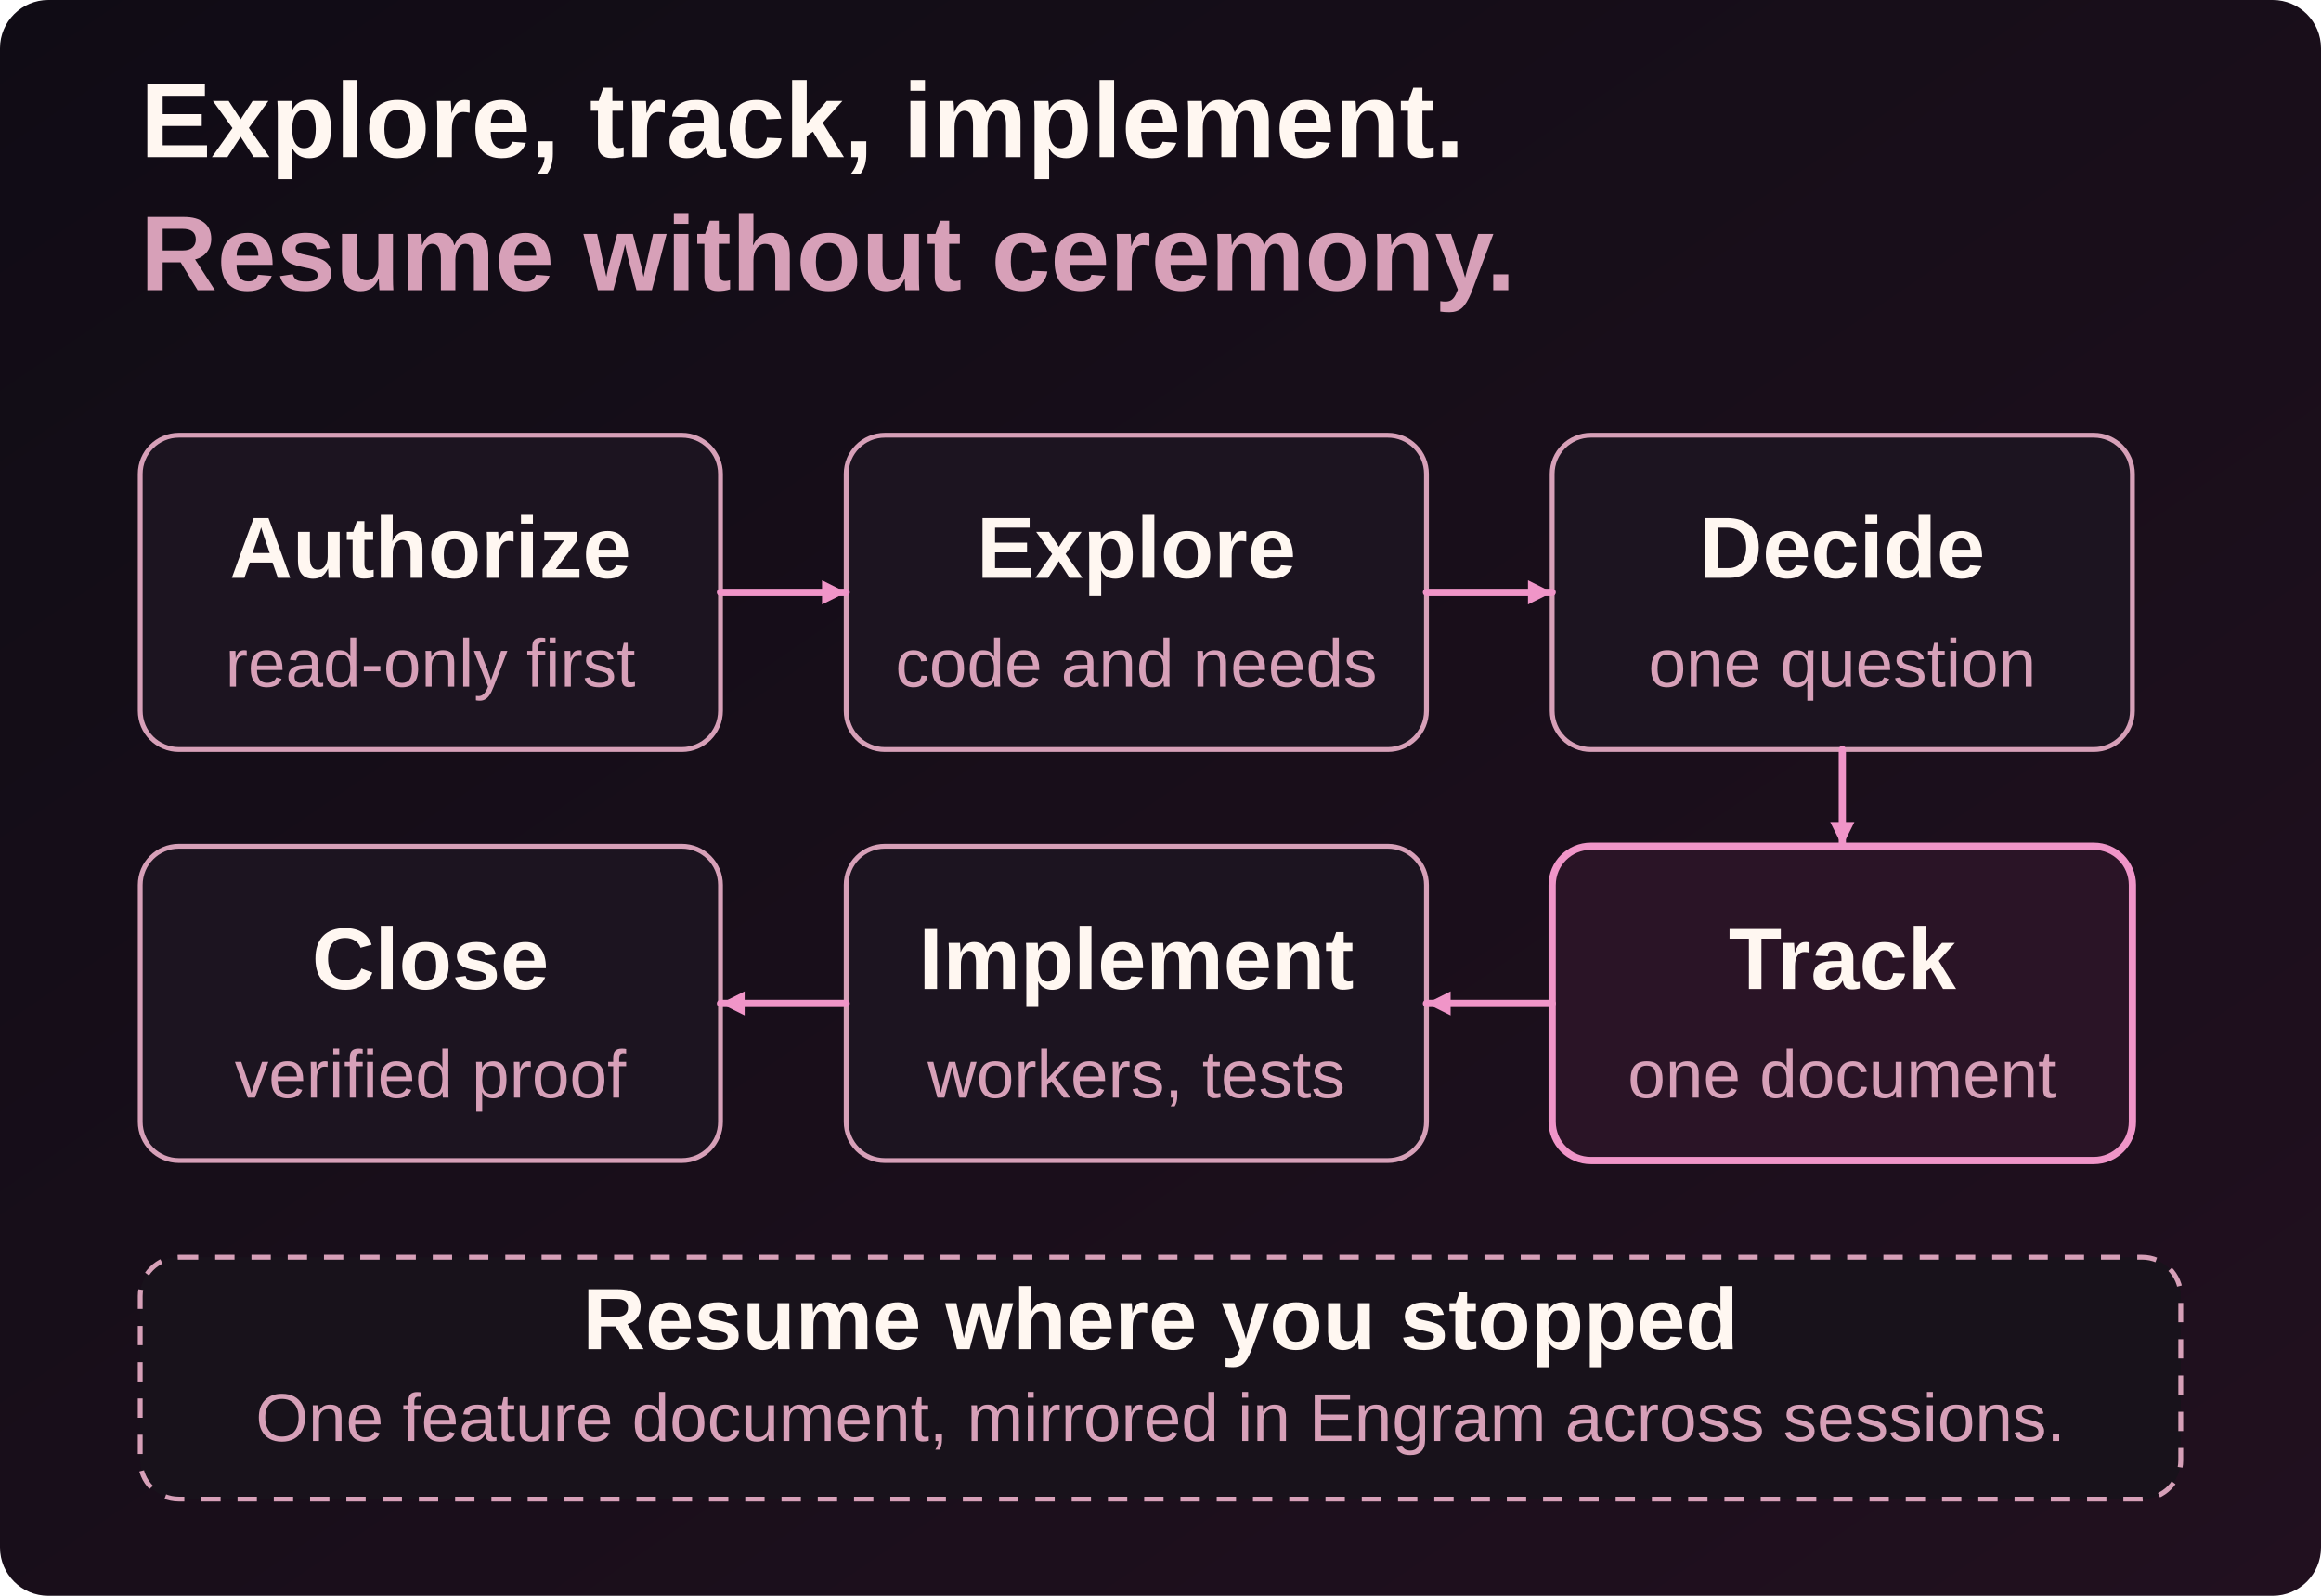
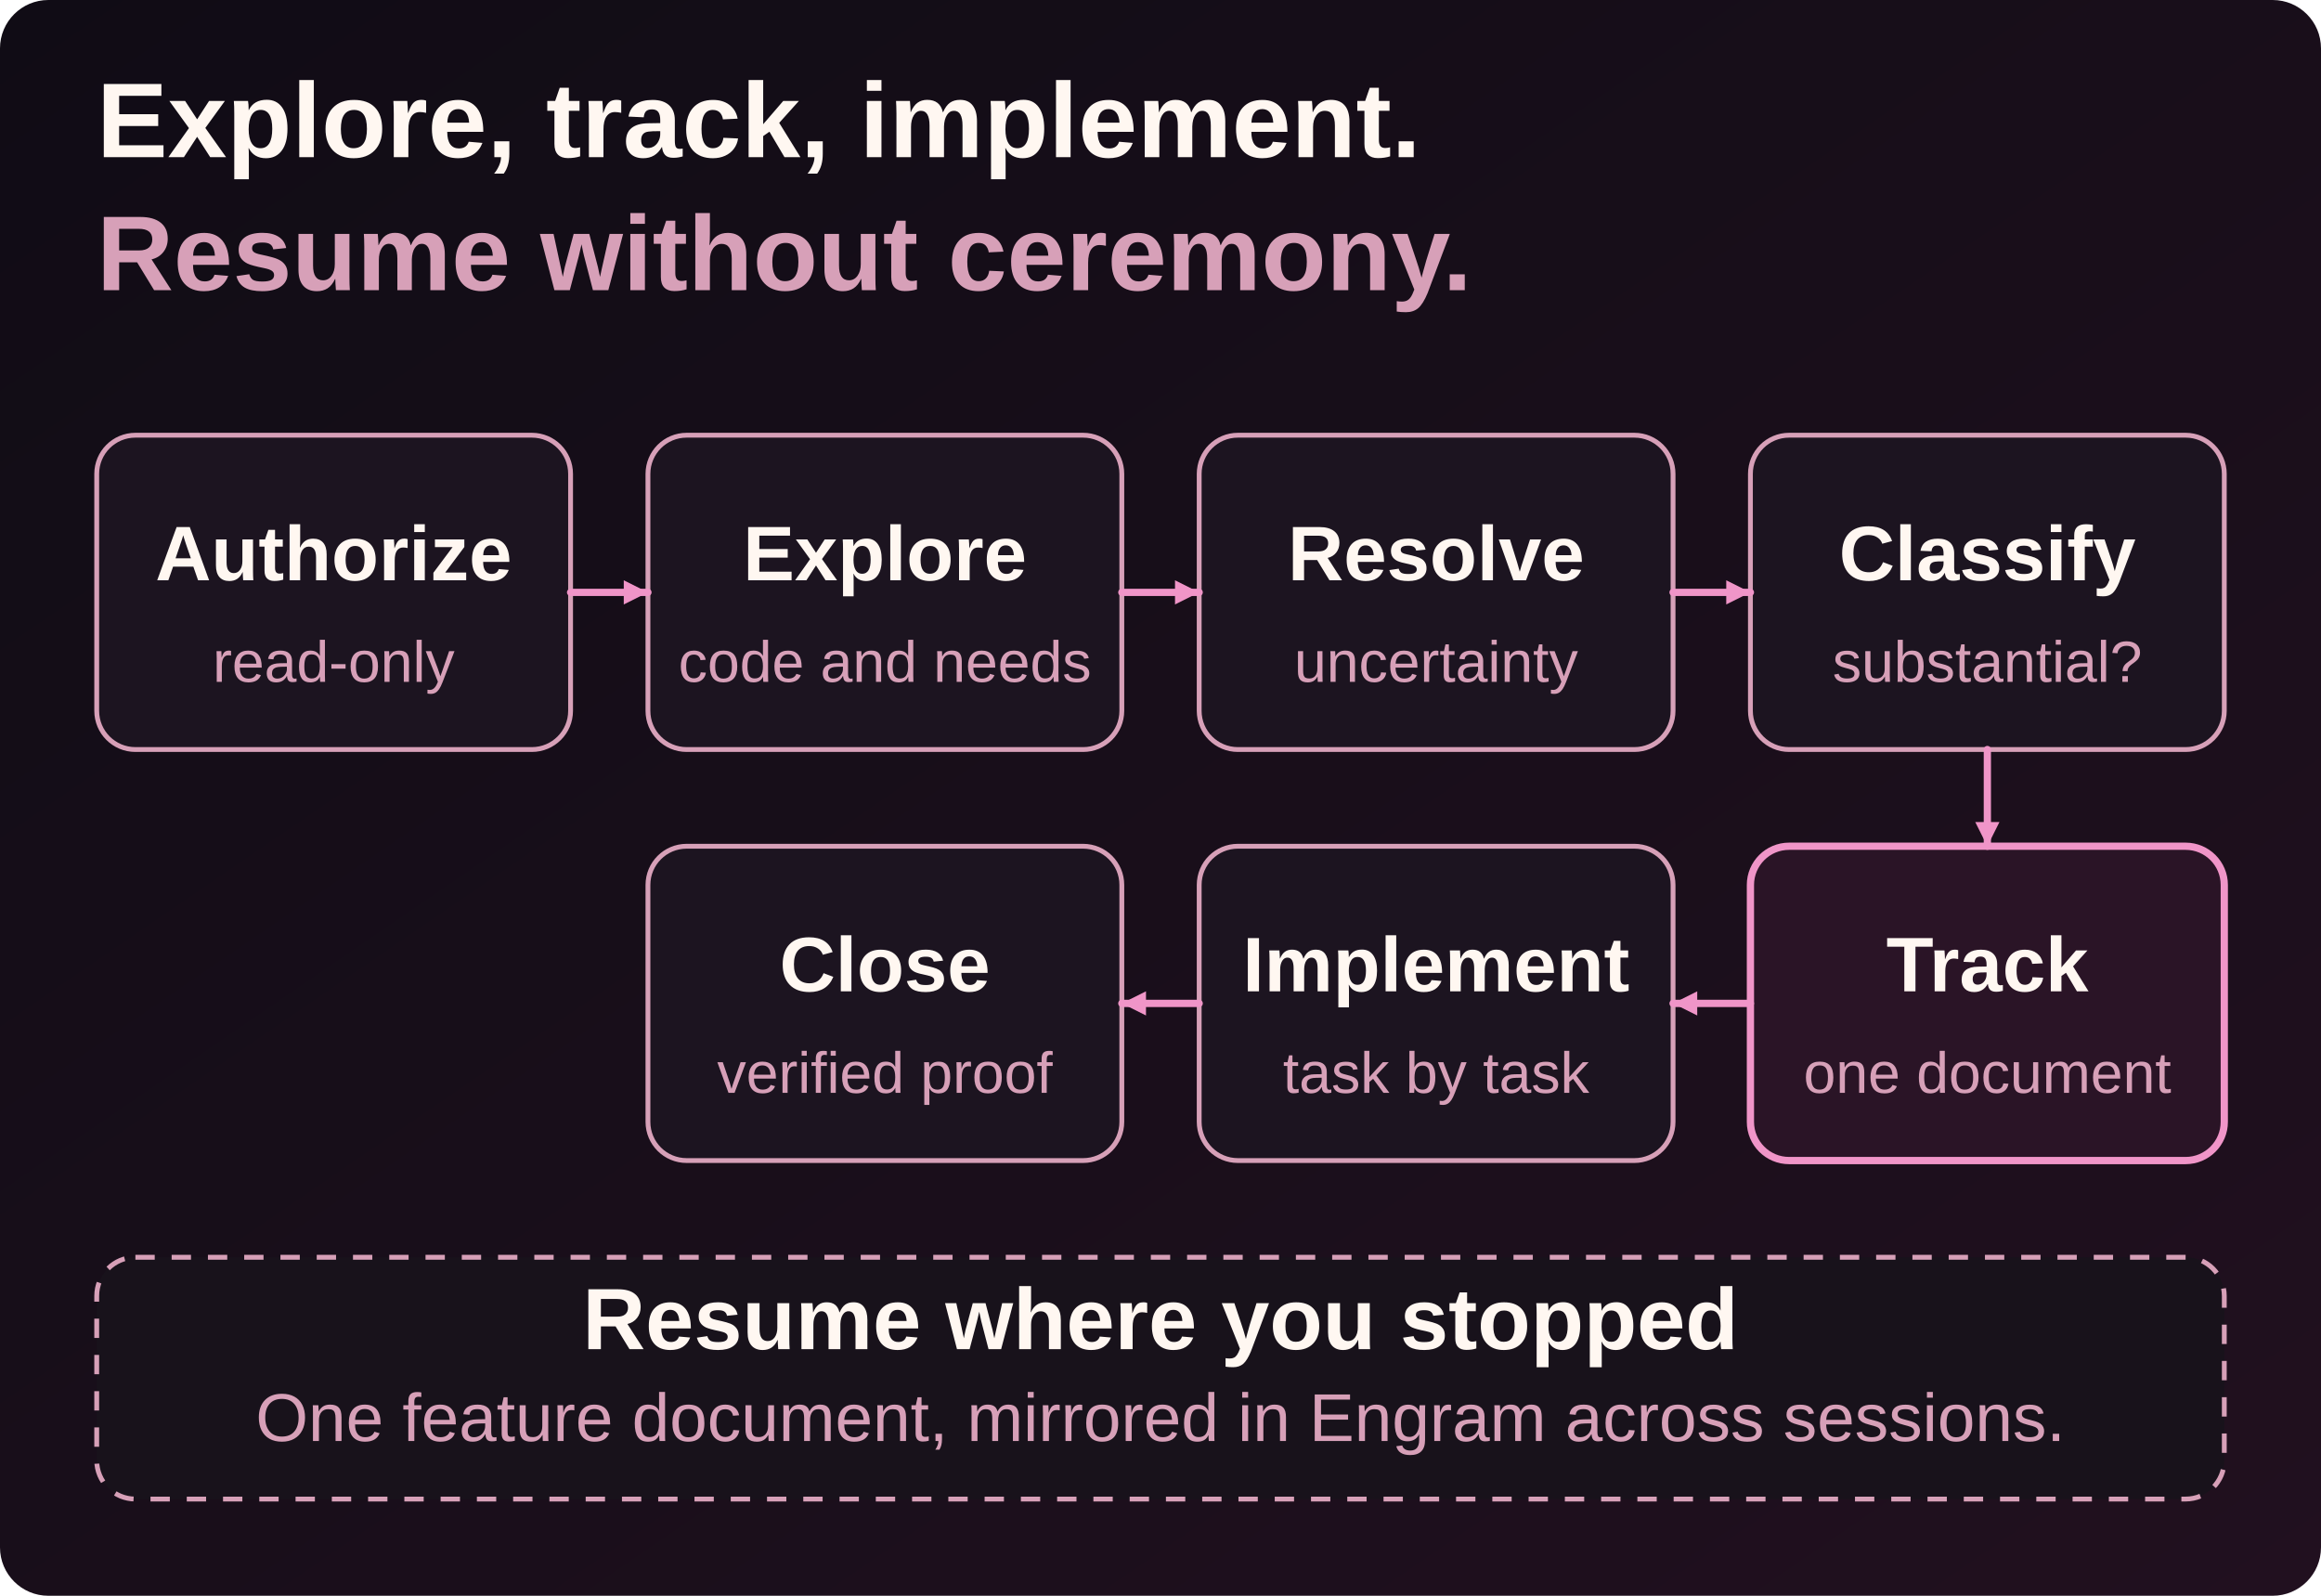
<svg xmlns="http://www.w3.org/2000/svg" width="960" height="660" viewBox="0 0 960 660" role="img" aria-labelledby="odd-title odd-desc">
  <defs>
    <linearGradient id="odd-bg" x1="0" y1="0" x2="1" y2="1">
      <stop stop-color="#100c15" />
      <stop offset="1" stop-color="#21101f" />
    </linearGradient>
    <marker id="odd-arrow" markerUnits="userSpaceOnUse" markerWidth="10" markerHeight="10" viewBox="0 0 10 10" refX="10" refY="5" orient="auto">
      <path d="M0 0 10 5 0 10z" fill="#f095c8" />
    </marker>
  </defs>
  <rect width="960" height="660" rx="20" fill="url(#odd-bg)" />
-   <text x="58" y="65" fill="#fff7f1" font-family="Arial, Helvetica, sans-serif" font-size="44" font-weight="700">Explore, track, implement.</text>
-   <text x="58" y="120" fill="#d7a0b8" font-family="Arial, Helvetica, sans-serif" font-size="44" font-weight="700">Resume without ceremony.</text>
+   <text x="40" y="65" fill="#fff7f1" font-family="Arial, Helvetica, sans-serif" font-size="44" font-weight="700">Explore, track, implement.</text>
+   <text x="40" y="120" fill="#d7a0b8" font-family="Arial, Helvetica, sans-serif" font-size="44" font-weight="700">Resume without ceremony.</text>
  <g fill="#1c1420" stroke="#d7a0b8" stroke-width="2">
-     <rect x="58" y="180" width="240" height="130" rx="16" />
-     <rect x="350" y="180" width="240" height="130" rx="16" />
-     <rect x="642" y="180" width="240" height="130" rx="16" />
-     <rect x="642" y="350" width="240" height="130" rx="16" fill="#2a1426" stroke="#f095c8" stroke-width="3" />
-     <rect x="350" y="350" width="240" height="130" rx="16" />
-     <rect x="58" y="350" width="240" height="130" rx="16" />
+     <rect x="40" y="180" width="196" height="130" rx="16" />
+     <rect x="268" y="180" width="196" height="130" rx="16" />
+     <rect x="496" y="180" width="196" height="130" rx="16" />
+     <rect x="724" y="180" width="196" height="130" rx="16" />
+     <rect x="724" y="350" width="196" height="130" rx="16" fill="#2a1426" stroke="#f095c8" stroke-width="3" />
+     <rect x="496" y="350" width="196" height="130" rx="16" />
+     <rect x="268" y="350" width="196" height="130" rx="16" />
  </g>
  <g fill="none" stroke="#f095c8" stroke-width="3" stroke-linecap="round" marker-end="url(#odd-arrow)">
-     <path d="M298 245H350" />
-     <path d="M590 245H642" />
-     <path d="M762 310V350" />
-     <path d="M642 415H590" />
-     <path d="M350 415H298" />
+     <path d="M236 245H268" />
+     <path d="M464 245H496" />
+     <path d="M692 245H724" />
+     <path d="M822 310V350" />
+     <path d="M724 415H692" />
+     <path d="M496 415H464" />
  </g>
  <g font-family="Arial, Helvetica, sans-serif" text-anchor="middle">
-     <g fill="#fff7f1" font-size="36" font-weight="700">
-       <text x="178" y="239">Authorize</text>
-       <text x="470" y="239">Explore</text>
-       <text x="762" y="239">Decide</text>
-       <text x="762" y="409">Track</text>
-       <text x="470" y="409">Implement</text>
-       <text x="178" y="409">Close</text>
+     <g fill="#fff7f1" font-size="32" font-weight="700">
+       <text x="138" y="240">Authorize</text>
+       <text x="366" y="240">Explore</text>
+       <text x="594" y="240">Resolve</text>
+       <text x="822" y="240">Classify</text>
+       <text x="822" y="410">Track</text>
+       <text x="594" y="410">Implement</text>
+       <text x="366" y="410">Close</text>
    </g>
-     <g fill="#d7a0b8" font-size="28">
-       <text x="178" y="284">read-only first</text>
-       <text x="470" y="284">code and needs</text>
-       <text x="762" y="284">one question</text>
-       <text x="762" y="454">one document</text>
-       <text x="470" y="454">workers, tests</text>
-       <text x="178" y="454">verified proof</text>
+     <g fill="#d7a0b8" font-size="24">
+       <text x="138" y="282">read-only</text>
+       <text x="366" y="282">code and needs</text>
+       <text x="594" y="282">uncertainty</text>
+       <text x="822" y="282">substantial?</text>
+       <text x="822" y="452">one document</text>
+       <text x="594" y="452">task by task</text>
+       <text x="366" y="452">verified proof</text>
    </g>
  </g>
-   <rect x="58" y="520" width="844" height="100" rx="16" fill="#18121b" stroke="#d7a0b8" stroke-width="2" stroke-dasharray="8 7" />
+   <rect x="40" y="520" width="880" height="100" rx="16" fill="#18121b" stroke="#d7a0b8" stroke-width="2" stroke-dasharray="8 7" />
  <g font-family="Arial, Helvetica, sans-serif" text-anchor="middle">
    <text x="480" y="558" fill="#fff7f1" font-size="36" font-weight="700">Resume where you stopped</text>
    <text x="480" y="596" fill="#d7a0b8" font-size="28">One feature document, mirrored in Engram across sessions.</text>
  </g>
</svg>
